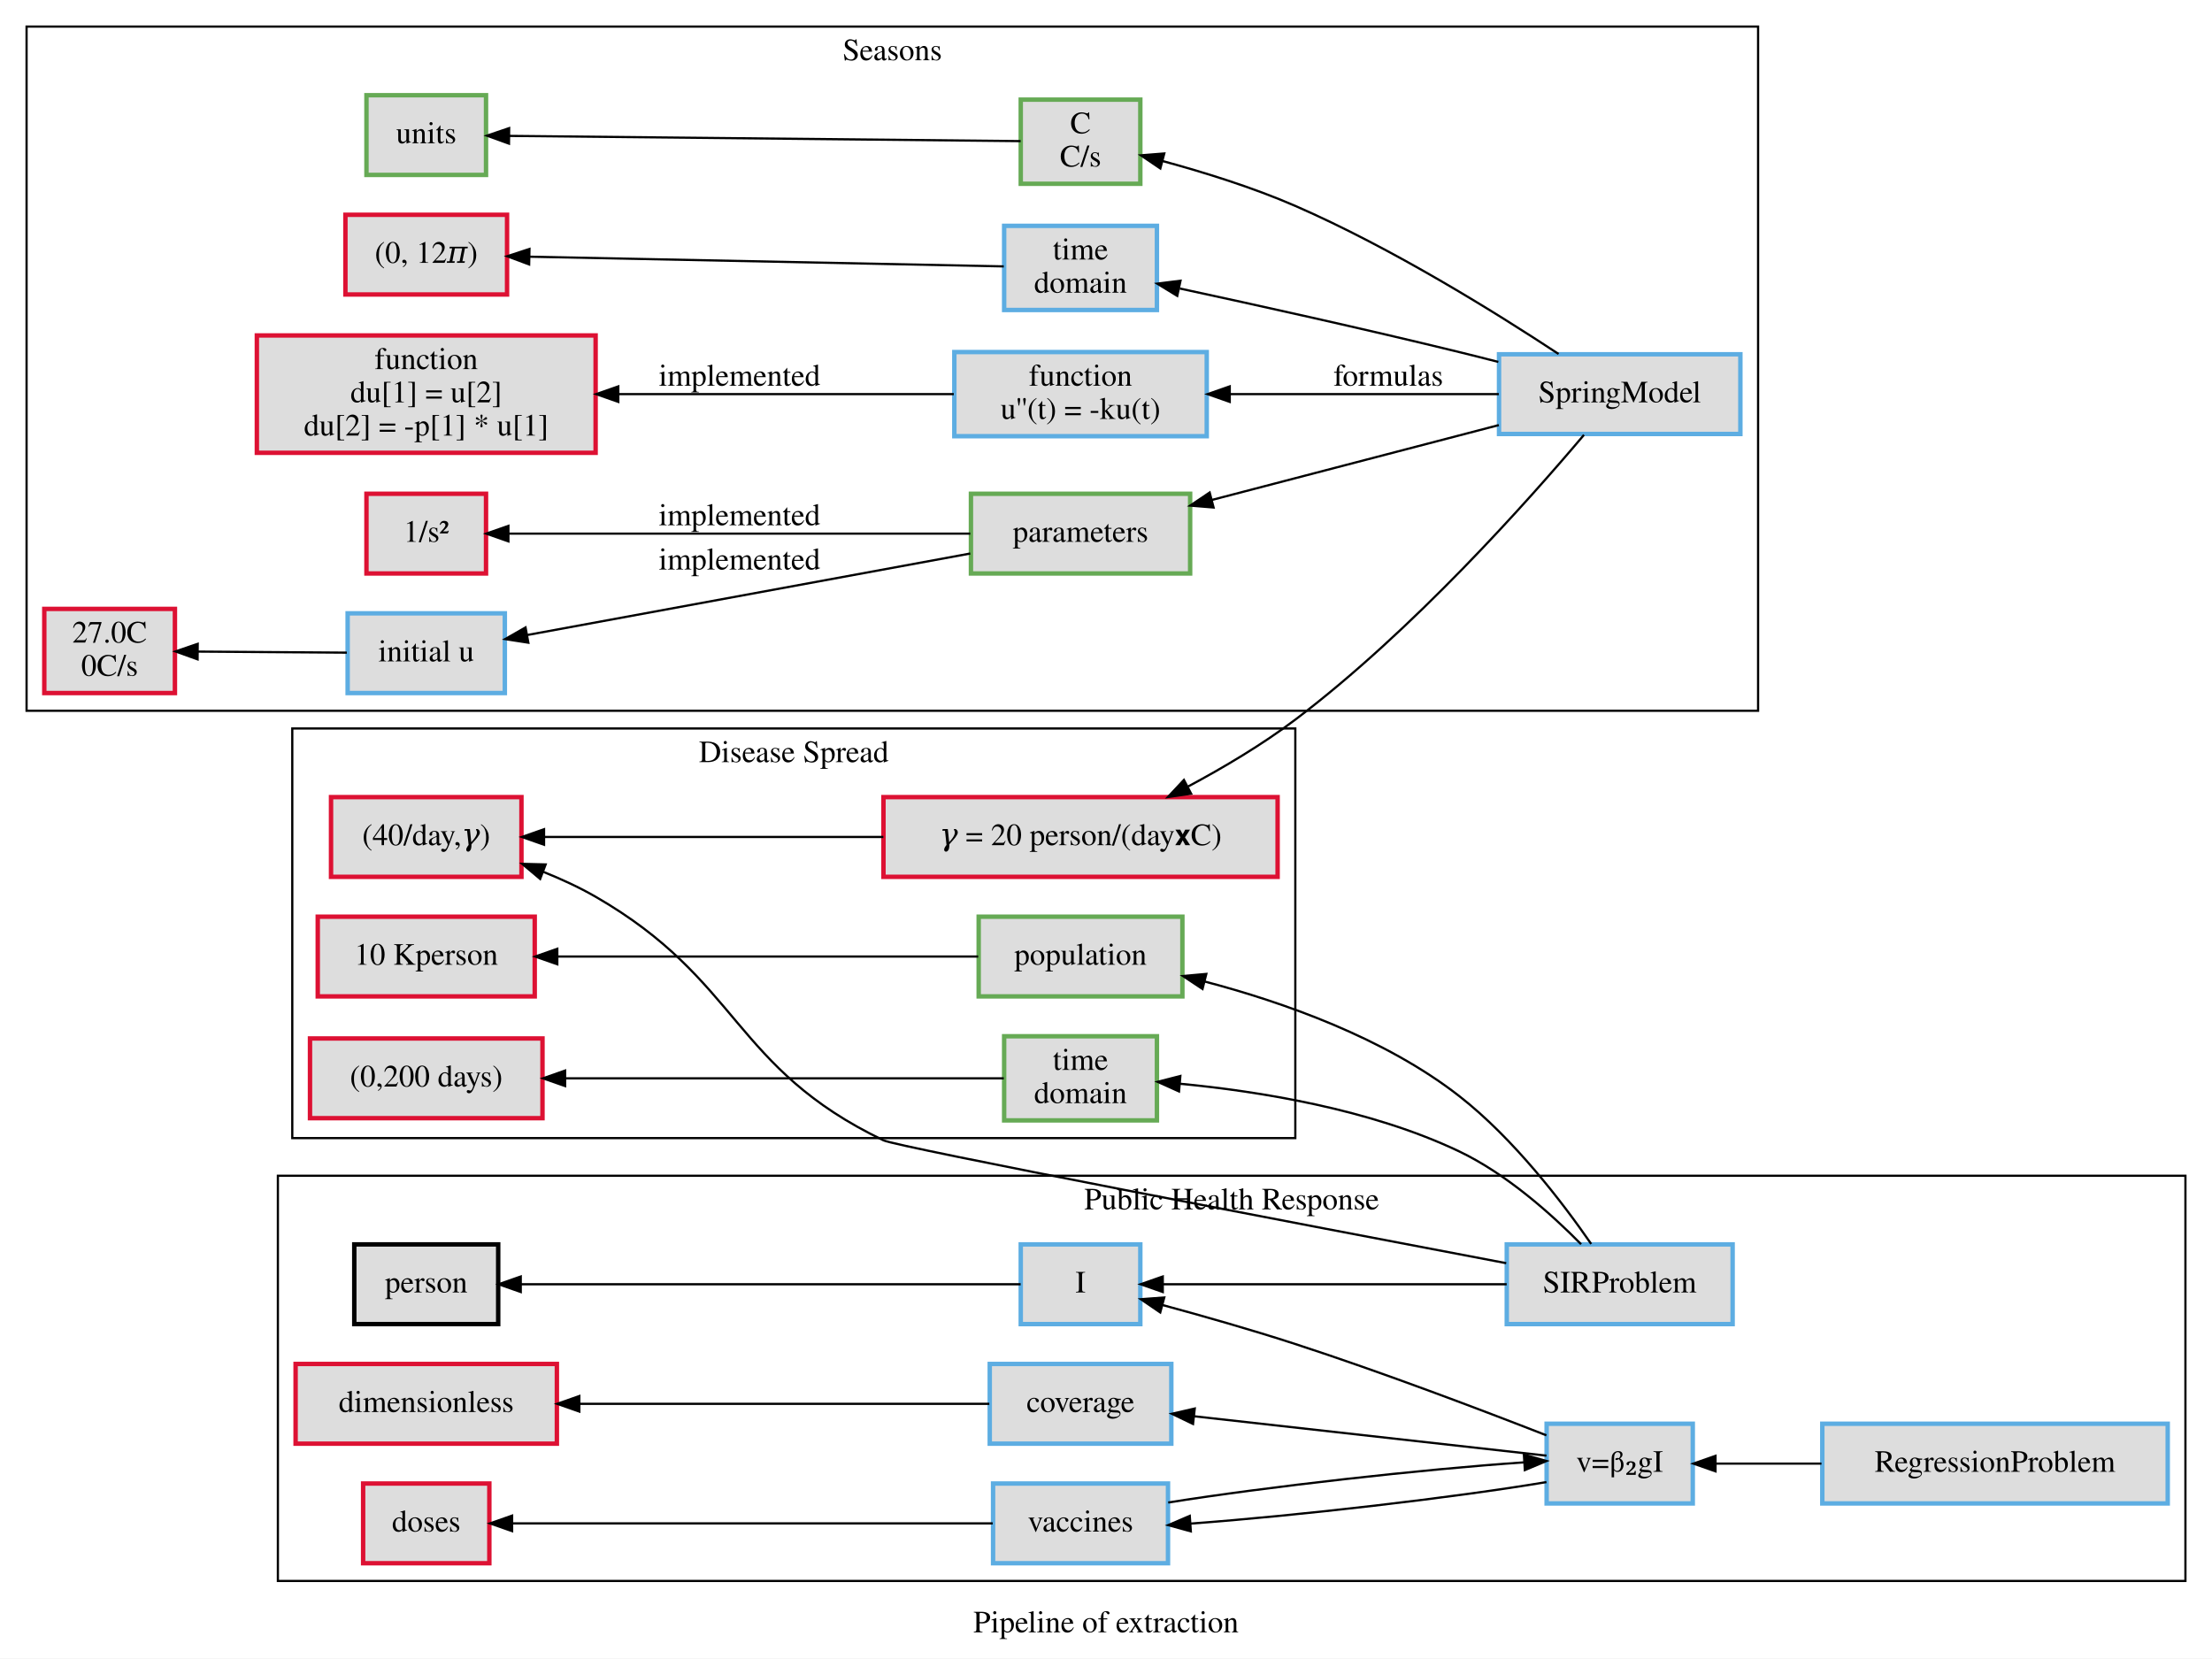
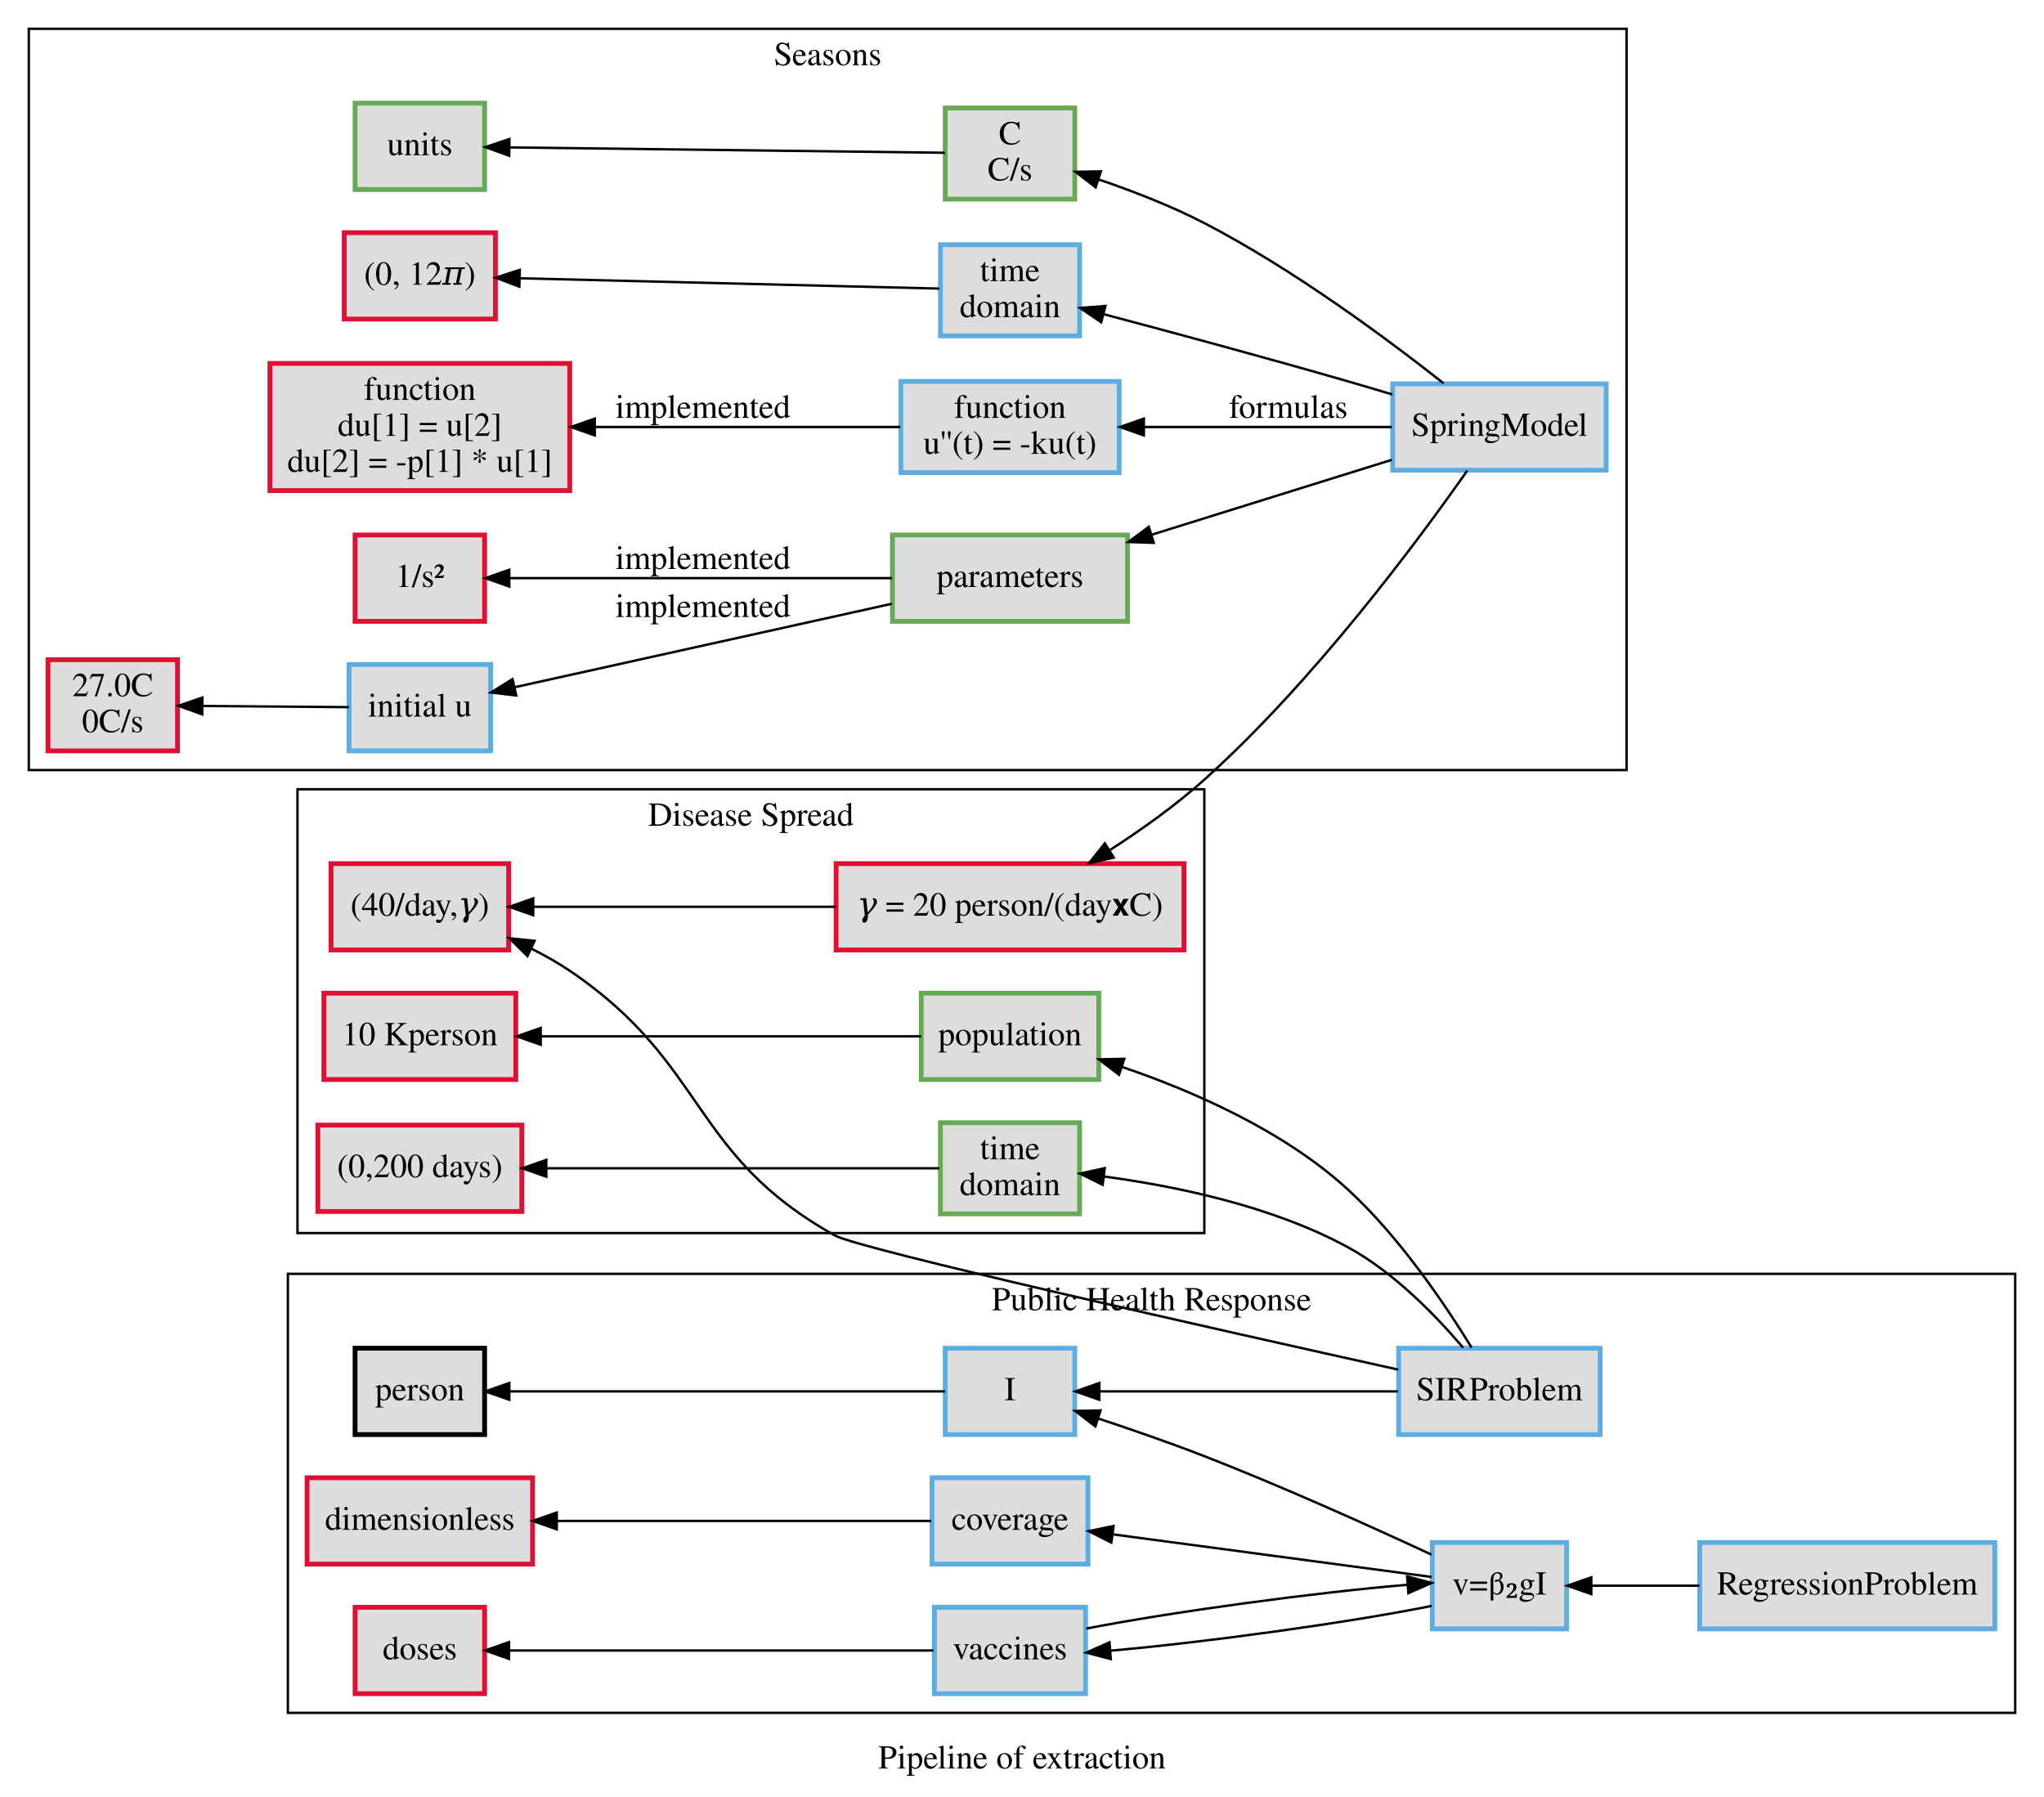
- <svg xmlns="http://www.w3.org/2000/svg" width="999pt" height="749pt" viewBox="0.00 0.00 999.00 749.00">
+ <svg xmlns="http://www.w3.org/2000/svg" width="852pt" height="749pt" viewBox="0.00 0.00 852.00 749.00">
  <g id="graph0" class="graph" transform="scale(1 1) rotate(0) translate(4 745)">
-     <polygon fill="white" stroke="none" points="-4,4 -4,-745 995,-745 995,4 -4,4" />
-     <text text-anchor="middle" x="495.5" y="-7.8" font-family="Times,serif" font-size="14.00">Pipeline of extraction</text>
+     <polygon fill="white" stroke="none" points="-4,4 -4,-745 848,-745 848,4 -4,4" />
+     <text text-anchor="middle" x="422" y="-7.8" font-family="Times,serif" font-size="14.00">Pipeline of extraction</text>
    <g id="clust5" class="cluster">
-       <polygon fill="none" stroke="black" points="121.5,-31 121.5,-214 983,-214 983,-31 121.5,-31" />
-       <text text-anchor="middle" x="552.25" y="-198.8" font-family="Times,serif" font-size="14.00">Public Health Response</text>
+       <polygon fill="none" stroke="black" points="116,-31 116,-214 836,-214 836,-31 116,-31" />
+       <text text-anchor="middle" x="476" y="-198.8" font-family="Times,serif" font-size="14.00">Public Health Response</text>
    </g>
    <g id="clust2" class="cluster">
-       <polygon fill="none" stroke="black" points="8,-424 8,-733 790,-733 790,-424 8,-424" />
-       <text text-anchor="middle" x="399" y="-717.8" font-family="Times,serif" font-size="14.00">Seasons</text>
+       <polygon fill="none" stroke="black" points="8,-424 8,-733 674,-733 674,-424 8,-424" />
+       <text text-anchor="middle" x="341" y="-717.8" font-family="Times,serif" font-size="14.00">Seasons</text>
    </g>
    <g id="clust3" class="cluster">
-       <polygon fill="none" stroke="black" points="128,-231 128,-416 581,-416 581,-231 128,-231" />
-       <text text-anchor="middle" x="354.5" y="-400.8" font-family="Times,serif" font-size="14.00">Disease Spread</text>
+       <polygon fill="none" stroke="black" points="120,-231 120,-416 498,-416 498,-231 120,-231" />
+       <text text-anchor="middle" x="309" y="-400.8" font-family="Times,serif" font-size="14.00">Disease Spread</text>
    </g>
    <g id="node1" class="node">
-       <polygon fill="#dddddd" stroke="#5dade2" stroke-width="2" points="224,-468 153,-468 153,-432 224,-432 224,-468" />
-       <text text-anchor="middle" x="188.5" y="-446.3" font-family="Times,serif" font-size="14.00">initial u</text>
+       <polygon fill="#dddddd" stroke="#5dade2" stroke-width="2" points="200.5,-468 141.5,-468 141.5,-432 200.5,-432 200.5,-468" />
+       <text text-anchor="middle" x="171" y="-446.3" font-family="Times,serif" font-size="14.00">initial u</text>
    </g>
    <g id="node5" class="node">
-       <polygon fill="#dddddd" stroke="#dd1133" stroke-width="2" points="75,-470 16,-470 16,-432 75,-432 75,-470" />
-       <text text-anchor="middle" x="45.5" y="-454.8" font-family="Times,serif" font-size="14.00">27.0C</text>
-       <text text-anchor="middle" x="45.5" y="-439.8" font-family="Times,serif" font-size="14.00">0C/s</text>
+       <polygon fill="#dddddd" stroke="#dd1133" stroke-width="2" points="70,-470 16,-470 16,-432 70,-432 70,-470" />
+       <text text-anchor="middle" x="43" y="-454.8" font-family="Times,serif" font-size="14.00">27.0C</text>
+       <text text-anchor="middle" x="43" y="-439.8" font-family="Times,serif" font-size="14.00">0C/s</text>
    </g>
    <g id="edge6" class="edge">
-       <path fill="none" stroke="black" d="M152.646,-450.247C132.275,-450.392 106.515,-450.574 85.474,-450.724" />
-       <polygon fill="black" stroke="black" points="85.237,-447.225 75.262,-450.796 85.287,-454.225 85.237,-447.225" />
+       <path fill="none" stroke="black" d="M141.409,-450.227C123.314,-450.371 99.756,-450.557 80.341,-450.712" />
+       <polygon fill="black" stroke="black" points="80.302,-447.212 70.33,-450.791 80.357,-454.211 80.302,-447.212" />
    </g>
    <g id="node2" class="node">
-       <polygon fill="#dddddd" stroke="#66aa55" stroke-width="2" points="533.5,-522 434.5,-522 434.5,-486 533.5,-486 533.5,-522" />
-       <text text-anchor="middle" x="484" y="-500.3" font-family="Times,serif" font-size="14.00">parameters</text>
+       <polygon fill="#dddddd" stroke="#66aa55" stroke-width="2" points="466,-522 368,-522 368,-486 466,-486 466,-522" />
+       <text text-anchor="middle" x="417" y="-500.3" font-family="Times,serif" font-size="14.00">parameters</text>
    </g>
    <g id="edge5" class="edge">
-       <path fill="none" stroke="black" d="M434.205,-495.022C378.464,-484.767 288.023,-468.127 234.099,-458.206" />
-       <polygon fill="black" stroke="black" points="234.615,-454.742 224.147,-456.374 233.348,-461.626 234.615,-454.742" />
-       <text text-anchor="middle" x="330" y="-487.8" font-family="Times,serif" font-size="14.00">implemented</text>
+       <path fill="none" stroke="black" d="M367.793,-493.331C321.732,-483.137 253.19,-467.968 210.619,-458.547" />
+       <polygon fill="black" stroke="black" points="211.166,-455.083 200.645,-456.34 209.653,-461.918 211.166,-455.083" />
+       <text text-anchor="middle" x="289" y="-487.8" font-family="Times,serif" font-size="14.00">implemented</text>
    </g>
    <g id="node6" class="node">
-       <polygon fill="#dddddd" stroke="#dd1133" stroke-width="2" points="215.5,-522 161.5,-522 161.5,-486 215.5,-486 215.5,-522" />
-       <text text-anchor="middle" x="188.5" y="-500.3" font-family="Times,serif" font-size="14.00">1/s²</text>
+       <polygon fill="#dddddd" stroke="#dd1133" stroke-width="2" points="198,-522 144,-522 144,-486 198,-486 198,-522" />
+       <text text-anchor="middle" x="171" y="-500.3" font-family="Times,serif" font-size="14.00">1/s²</text>
    </g>
    <g id="edge4" class="edge">
-       <path fill="none" stroke="black" d="M434.205,-504C375.493,-504 278.284,-504 225.799,-504" />
-       <polygon fill="black" stroke="black" points="225.615,-500.5 215.615,-504 225.615,-507.5 225.615,-500.5" />
-       <text text-anchor="middle" x="330" y="-507.8" font-family="Times,serif" font-size="14.00">implemented</text>
+       <path fill="none" stroke="black" d="M367.793,-504C320.933,-504 250.806,-504 208.428,-504" />
+       <polygon fill="black" stroke="black" points="208.282,-500.5 198.282,-504 208.282,-507.5 208.282,-500.5" />
+       <text text-anchor="middle" x="289" y="-507.8" font-family="Times,serif" font-size="14.00">implemented</text>
    </g>
    <g id="node3" class="node">
-       <polygon fill="#dddddd" stroke="#5dade2" stroke-width="2" points="541,-586 427,-586 427,-548 541,-548 541,-586" />
-       <text text-anchor="middle" x="484" y="-570.8" font-family="Times,serif" font-size="14.00">function</text>
-       <text text-anchor="middle" x="484" y="-555.8" font-family="Times,serif" font-size="14.00"> u''(t) = -ku(t)</text>
+       <polygon fill="#dddddd" stroke="#5dade2" stroke-width="2" points="462.5,-586 371.5,-586 371.5,-548 462.5,-548 462.5,-586" />
+       <text text-anchor="middle" x="417" y="-570.8" font-family="Times,serif" font-size="14.00">function</text>
+       <text text-anchor="middle" x="417" y="-555.8" font-family="Times,serif" font-size="14.00"> u''(t) = -ku(t)</text>
    </g>
    <g id="node4" class="node">
-       <polygon fill="#dddddd" stroke="#dd1133" stroke-width="2" points="265,-593.5 112,-593.5 112,-540.5 265,-540.5 265,-593.5" />
-       <text text-anchor="middle" x="188.5" y="-578.3" font-family="Times,serif" font-size="14.00">function</text>
-       <text text-anchor="middle" x="188.5" y="-563.3" font-family="Times,serif" font-size="14.00">du[1] = u[2]</text>
-       <text text-anchor="middle" x="188.5" y="-548.3" font-family="Times,serif" font-size="14.00">du[2] = -p[1] * u[1]</text>
+       <polygon fill="#dddddd" stroke="#dd1133" stroke-width="2" points="233.5,-593.5 108.5,-593.5 108.5,-540.5 233.5,-540.5 233.5,-593.5" />
+       <text text-anchor="middle" x="171" y="-578.3" font-family="Times,serif" font-size="14.00">function</text>
+       <text text-anchor="middle" x="171" y="-563.3" font-family="Times,serif" font-size="14.00">du[1] = u[2]</text>
+       <text text-anchor="middle" x="171" y="-548.3" font-family="Times,serif" font-size="14.00">du[2] = -p[1] * u[1]</text>
    </g>
    <g id="edge3" class="edge">
-       <path fill="none" stroke="black" d="M426.758,-567C383.946,-567 324.273,-567 275.484,-567" />
-       <polygon fill="black" stroke="black" points="275.248,-563.5 265.248,-567 275.248,-570.5 275.248,-563.5" />
-       <text text-anchor="middle" x="330" y="-570.8" font-family="Times,serif" font-size="14.00">implemented</text>
+       <path fill="none" stroke="black" d="M371.247,-567C335.659,-567 285.173,-567 243.927,-567" />
+       <polygon fill="black" stroke="black" points="243.926,-563.5 233.926,-567 243.926,-570.5 243.926,-563.5" />
+       <text text-anchor="middle" x="289" y="-570.8" font-family="Times,serif" font-size="14.00">implemented</text>
    </g>
    <g id="node7" class="node">
-       <polygon fill="#dddddd" stroke="#5dade2" stroke-width="2" points="782,-585 673,-585 673,-549 782,-549 782,-585" />
-       <text text-anchor="middle" x="727.5" y="-563.3" font-family="Times,serif" font-size="14.00">SpringModel</text>
+       <polygon fill="#dddddd" stroke="#5dade2" stroke-width="2" points="665.5,-585 576.5,-585 576.5,-549 665.5,-549 665.5,-585" />
+       <text text-anchor="middle" x="621" y="-563.3" font-family="Times,serif" font-size="14.00">SpringModel</text>
    </g>
    <g id="edge1" class="edge">
-       <path fill="none" stroke="black" d="M672.903,-553.018C634.472,-542.993 582.734,-529.496 543.277,-519.203" />
-       <polygon fill="black" stroke="black" points="544.086,-515.797 533.526,-516.659 542.319,-522.57 544.086,-515.797" />
+       <path fill="none" stroke="black" d="M576.169,-553.33C546.83,-544.18 507.895,-532.037 475.997,-522.088" />
+       <polygon fill="black" stroke="black" points="476.93,-518.713 466.342,-519.077 474.846,-525.396 476.93,-518.713" />
    </g>
    <g id="edge2" class="edge">
-       <path fill="none" stroke="black" d="M672.903,-567C637.059,-567 589.638,-567 551.403,-567" />
-       <polygon fill="black" stroke="black" points="551.388,-563.5 541.388,-567 551.388,-570.5 551.388,-563.5" />
-       <text text-anchor="middle" x="623" y="-570.8" font-family="Times,serif" font-size="14.00">formulas</text>
+       <path fill="none" stroke="black" d="M576.169,-567C545.91,-567 505.443,-567 473.016,-567" />
+       <polygon fill="black" stroke="black" points="472.793,-563.5 462.793,-567 472.793,-570.5 472.793,-563.5" />
+       <text text-anchor="middle" x="533" y="-570.8" font-family="Times,serif" font-size="14.00">formulas</text>
    </g>
    <g id="node8" class="node">
-       <polygon fill="#dddddd" stroke="#5dade2" stroke-width="2" points="518.5,-643 449.5,-643 449.5,-605 518.5,-605 518.5,-643" />
-       <text text-anchor="middle" x="484" y="-627.8" font-family="Times,serif" font-size="14.00">time</text>
-       <text text-anchor="middle" x="484" y="-612.8" font-family="Times,serif" font-size="14.00">domain</text>
+       <polygon fill="#dddddd" stroke="#5dade2" stroke-width="2" points="446,-643 388,-643 388,-605 446,-605 446,-643" />
+       <text text-anchor="middle" x="417" y="-627.8" font-family="Times,serif" font-size="14.00">time</text>
+       <text text-anchor="middle" x="417" y="-612.8" font-family="Times,serif" font-size="14.00">domain</text>
    </g>
    <g id="edge7" class="edge">
-       <path fill="none" stroke="black" d="M672.682,-581.547C666.724,-583.084 660.739,-584.597 655,-586 612.271,-596.449 563.217,-607.291 528.819,-614.707" />
-       <polygon fill="black" stroke="black" points="527.68,-611.372 518.638,-616.894 529.15,-618.216 527.68,-611.372" />
+       <path fill="none" stroke="black" d="M576.357,-580.568C570.203,-582.425 563.949,-584.282 558,-586 523.629,-595.928 484.295,-606.539 456.089,-614.018" />
+       <polygon fill="black" stroke="black" points="455.004,-610.684 446.231,-616.624 456.793,-617.452 455.004,-610.684" />
    </g>
    <g id="node11" class="node">
-       <polygon fill="#dddddd" stroke="#66aa55" stroke-width="2" points="511,-700 457,-700 457,-662 511,-662 511,-700" />
-       <text text-anchor="middle" x="484" y="-684.8" font-family="Times,serif" font-size="14.00">C</text>
-       <text text-anchor="middle" x="484" y="-669.8" font-family="Times,serif" font-size="14.00">C/s</text>
+       <polygon fill="#dddddd" stroke="#66aa55" stroke-width="2" points="444,-700 390,-700 390,-662 444,-662 444,-700" />
+       <text text-anchor="middle" x="417" y="-684.8" font-family="Times,serif" font-size="14.00">C</text>
+       <text text-anchor="middle" x="417" y="-669.8" font-family="Times,serif" font-size="14.00">C/s</text>
    </g>
    <g id="edge9" class="edge">
-       <path fill="none" stroke="black" d="M699.89,-585.132C671.459,-603.876 624.58,-633.005 581,-652 561.743,-660.394 539.313,-667.317 520.979,-672.292" />
-       <polygon fill="black" stroke="black" points="520.039,-668.92 511.261,-674.852 521.822,-675.689 520.039,-668.92" />
+       <path fill="none" stroke="black" d="M597.751,-585.181C574.122,-603.83 535.129,-632.758 498,-652 484.173,-659.166 468.169,-665.347 454.125,-670.14" />
+       <polygon fill="black" stroke="black" points="452.705,-666.923 444.304,-673.379 454.897,-673.571 452.705,-666.923" />
    </g>
    <g id="node16" class="node">
-       <polygon fill="#dddddd" stroke="#dd1133" stroke-width="2" points="573,-385 395,-385 395,-349 573,-349 573,-385" />
-       <text text-anchor="middle" x="484" y="-363.3" font-family="Times,serif" font-size="14.00">𝛾 = 20 person/(day𝘅C)</text>
+       <polygon fill="#dddddd" stroke="#dd1133" stroke-width="2" points="489.5,-385 344.5,-385 344.5,-349 489.5,-349 489.5,-385" />
+       <text text-anchor="middle" x="417" y="-363.3" font-family="Times,serif" font-size="14.00">𝛾 = 20 person/(day𝘅C)</text>
    </g>
    <g id="edge16" class="edge">
-       <path fill="none" stroke="black" d="M711.359,-548.597C686.375,-518.994 633.985,-460.069 581,-420 566.149,-408.769 548.633,-398.383 532.656,-389.837" />
-       <polygon fill="black" stroke="black" points="533.942,-386.559 523.459,-385.025 530.697,-392.762 533.942,-386.559" />
+       <path fill="none" stroke="black" d="M607.588,-548.809C587.037,-519.504 543.655,-460.989 498,-420 486,-409.227 471.637,-399.023 458.414,-390.498" />
+       <polygon fill="black" stroke="black" points="460.252,-387.52 449.925,-385.15 456.52,-393.442 460.252,-387.52" />
    </g>
    <g id="node9" class="node">
-       <polygon fill="#dddddd" stroke="#dd1133" stroke-width="2" points="225,-648 152,-648 152,-612 225,-612 225,-648" />
-       <text text-anchor="middle" x="188.5" y="-626.3" font-family="Times,serif" font-size="14.00">(0, 12𝜋)</text>
+       <polygon fill="#dddddd" stroke="#dd1133" stroke-width="2" points="202.5,-648 139.5,-648 139.5,-612 202.5,-612 202.5,-648" />
+       <text text-anchor="middle" x="171" y="-626.3" font-family="Times,serif" font-size="14.00">(0, 12𝜋)</text>
    </g>
    <g id="edge8" class="edge">
-       <path fill="none" stroke="black" d="M449.332,-624.688C396.634,-625.766 294.571,-627.852 235.256,-629.065" />
-       <polygon fill="black" stroke="black" points="234.98,-625.569 225.054,-629.273 235.123,-632.568 234.98,-625.569" />
+       <path fill="none" stroke="black" d="M387.533,-624.7C344.343,-625.762 262.068,-627.785 212.609,-629.001" />
+       <polygon fill="black" stroke="black" points="212.49,-625.503 202.579,-629.248 212.662,-632.501 212.49,-625.503" />
    </g>
    <g id="node10" class="node">
-       <polygon fill="#dddddd" stroke="#66aa55" stroke-width="2" points="215.5,-702 161.5,-702 161.5,-666 215.5,-666 215.5,-702" />
-       <text text-anchor="middle" x="188.5" y="-680.3" font-family="Times,serif" font-size="14.00">units</text>
+       <polygon fill="#dddddd" stroke="#66aa55" stroke-width="2" points="198,-702 144,-702 144,-666 198,-666 198,-702" />
+       <text text-anchor="middle" x="171" y="-680.3" font-family="Times,serif" font-size="14.00">units</text>
    </g>
    <g id="edge10" class="edge">
-       <path fill="none" stroke="black" d="M456.954,-681.266C404.544,-681.802 286.232,-683.011 226.087,-683.626" />
-       <polygon fill="black" stroke="black" points="225.873,-680.128 215.91,-683.73 225.945,-687.128 225.873,-680.128" />
+       <path fill="none" stroke="black" d="M389.888,-681.321C346.158,-681.859 258.027,-682.942 208.293,-683.554" />
+       <polygon fill="black" stroke="black" points="208.25,-680.054 198.293,-683.677 208.336,-687.053 208.25,-680.054" />
    </g>
    <g id="node12" class="node">
-       <polygon fill="#dddddd" stroke="#5dade2" stroke-width="2" points="778.5,-183 676.5,-183 676.5,-147 778.5,-147 778.5,-183" />
-       <text text-anchor="middle" x="727.5" y="-161.3" font-family="Times,serif" font-size="14.00">SIRProblem</text>
+       <polygon fill="#dddddd" stroke="#5dade2" stroke-width="2" points="663,-183 579,-183 579,-147 663,-147 663,-183" />
+       <text text-anchor="middle" x="621" y="-161.3" font-family="Times,serif" font-size="14.00">SIRProblem</text>
    </g>
    <g id="node15" class="node">
-       <polygon fill="#dddddd" stroke="#dd1133" stroke-width="2" points="231.5,-385 145.5,-385 145.5,-349 231.5,-349 231.5,-385" />
-       <text text-anchor="middle" x="188.5" y="-363.3" font-family="Times,serif" font-size="14.00">(40/day,𝛾)</text>
+       <polygon fill="#dddddd" stroke="#dd1133" stroke-width="2" points="208,-385 134,-385 134,-349 208,-349 208,-385" />
+       <text text-anchor="middle" x="171" y="-363.3" font-family="Times,serif" font-size="14.00">(40/day,𝛾)</text>
    </g>
    <g id="edge15" class="edge">
-       <path fill="none" stroke="black" d="M676.249,-174.517C585.118,-191.822 401.352,-226.948 395,-230 326.781,-262.78 330.574,-302.206 265,-340 257.632,-344.247 249.48,-348.004 241.339,-351.264" />
-       <polygon fill="black" stroke="black" points="239.948,-348.048 231.835,-354.862 242.426,-354.595 239.948,-348.048" />
+       <path fill="none" stroke="black" d="M578.81,-174.078C504.41,-190.562 354.321,-224.249 344,-230 283.603,-263.652 291.139,-301.072 234,-340 228.843,-343.514 223.154,-346.732 217.377,-349.627" />
+       <polygon fill="black" stroke="black" points="215.846,-346.479 208.289,-353.905 218.828,-352.812 215.846,-346.479" />
    </g>
    <g id="node17" class="node">
-       <polygon fill="#dddddd" stroke="#66aa55" stroke-width="2" points="518.5,-277 449.5,-277 449.5,-239 518.5,-239 518.5,-277" />
-       <text text-anchor="middle" x="484" y="-261.8" font-family="Times,serif" font-size="14.00">time</text>
-       <text text-anchor="middle" x="484" y="-246.8" font-family="Times,serif" font-size="14.00">domain</text>
+       <polygon fill="#dddddd" stroke="#66aa55" stroke-width="2" points="446,-277 388,-277 388,-239 446,-239 446,-277" />
+       <text text-anchor="middle" x="417" y="-261.8" font-family="Times,serif" font-size="14.00">time</text>
+       <text text-anchor="middle" x="417" y="-246.8" font-family="Times,serif" font-size="14.00">domain</text>
    </g>
    <g id="edge13" class="edge">
-       <path fill="none" stroke="black" d="M710.07,-183.073C696.608,-196.733 676.355,-214.817 655,-225 614.864,-244.139 564.361,-252.178 528.867,-255.555" />
-       <polygon fill="black" stroke="black" points="528.48,-252.075 518.819,-256.425 529.084,-259.049 528.48,-252.075" />
+       <path fill="none" stroke="black" d="M605.888,-183.183C594.417,-196.717 577.058,-214.582 558,-225 526.288,-242.335 485.687,-250.616 456.383,-254.541" />
+       <polygon fill="black" stroke="black" points="455.634,-251.106 446.135,-255.798 456.487,-258.054 455.634,-251.106" />
    </g>
    <g id="node18" class="node">
-       <polygon fill="#dddddd" stroke="#66aa55" stroke-width="2" points="530,-331 438,-331 438,-295 530,-295 530,-331" />
-       <text text-anchor="middle" x="484" y="-309.3" font-family="Times,serif" font-size="14.00">population</text>
+       <polygon fill="#dddddd" stroke="#66aa55" stroke-width="2" points="454,-331 380,-331 380,-295 454,-295 454,-331" />
+       <text text-anchor="middle" x="417" y="-309.3" font-family="Times,serif" font-size="14.00">population</text>
    </g>
    <g id="edge11" class="edge">
-       <path fill="none" stroke="black" d="M714.625,-183.196C701.726,-201.858 679.638,-230.795 655,-250 621.304,-276.266 575.547,-292.39 539.992,-301.743" />
-       <polygon fill="black" stroke="black" points="539.091,-298.36 530.253,-304.204 540.806,-305.147 539.091,-298.36" />
+       <path fill="none" stroke="black" d="M609.387,-183.294C598.225,-201.461 579.342,-229.364 558,-249 531.23,-273.629 493.349,-290.161 463.741,-300.243" />
+       <polygon fill="black" stroke="black" points="462.459,-296.979 454.045,-303.417 464.637,-303.632 462.459,-296.979" />
    </g>
    <g id="node25" class="node">
-       <polygon fill="#dddddd" stroke="#5dade2" stroke-width="2" points="511,-183 457,-183 457,-147 511,-147 511,-183" />
-       <text text-anchor="middle" x="484" y="-161.3" font-family="Times,serif" font-size="14.00">I</text>
+       <polygon fill="#dddddd" stroke="#5dade2" stroke-width="2" points="444,-183 390,-183 390,-147 444,-147 444,-183" />
+       <text text-anchor="middle" x="417" y="-161.3" font-family="Times,serif" font-size="14.00">I</text>
    </g>
    <g id="edge26" class="edge">
-       <path fill="none" stroke="black" d="M676.461,-165C630.199,-165 562.555,-165 521.285,-165" />
-       <polygon fill="black" stroke="black" points="521.139,-161.5 511.139,-165 521.139,-168.5 521.139,-161.5" />
+       <path fill="none" stroke="black" d="M578.635,-165C542.128,-165 489.426,-165 454.469,-165" />
+       <polygon fill="black" stroke="black" points="454.228,-161.5 444.228,-165 454.228,-168.5 454.228,-161.5" />
    </g>
    <g id="node13" class="node">
-       <polygon fill="#dddddd" stroke="#dd1133" stroke-width="2" points="237.5,-331 139.5,-331 139.5,-295 237.5,-295 237.5,-331" />
-       <text text-anchor="middle" x="188.5" y="-309.3" font-family="Times,serif" font-size="14.00">10 Kperson</text>
+       <polygon fill="#dddddd" stroke="#dd1133" stroke-width="2" points="211,-331 131,-331 131,-295 211,-295 211,-331" />
+       <text text-anchor="middle" x="171" y="-309.3" font-family="Times,serif" font-size="14.00">10 Kperson</text>
    </g>
    <g id="node14" class="node">
-       <polygon fill="#dddddd" stroke="#dd1133" stroke-width="2" points="241,-276 136,-276 136,-240 241,-240 241,-276" />
-       <text text-anchor="middle" x="188.5" y="-254.3" font-family="Times,serif" font-size="14.00">(0,200 days)</text>
+       <polygon fill="#dddddd" stroke="#dd1133" stroke-width="2" points="213.5,-276 128.5,-276 128.5,-240 213.5,-240 213.5,-276" />
+       <text text-anchor="middle" x="171" y="-254.3" font-family="Times,serif" font-size="14.00">(0,200 days)</text>
    </g>
    <g id="edge17" class="edge">
-       <path fill="none" stroke="black" d="M394.94,-367C345.023,-367 284.26,-367 241.816,-367" />
-       <polygon fill="black" stroke="black" points="241.708,-363.5 231.708,-367 241.708,-370.5 241.708,-363.5" />
+       <path fill="none" stroke="black" d="M344.441,-367C303.741,-367 253.951,-367 218.355,-367" />
+       <polygon fill="black" stroke="black" points="218.25,-363.5 208.25,-367 218.25,-370.5 218.25,-363.5" />
    </g>
    <g id="edge14" class="edge">
-       <path fill="none" stroke="black" d="M449.332,-258C401.15,-258 311.704,-258 251.392,-258" />
-       <polygon fill="black" stroke="black" points="251.231,-254.5 241.23,-258 251.23,-261.5 251.231,-254.5" />
+       <path fill="none" stroke="black" d="M387.533,-258C347.511,-258 273.93,-258 223.997,-258" />
+       <polygon fill="black" stroke="black" points="223.721,-254.5 213.721,-258 223.721,-261.5 223.721,-254.5" />
    </g>
    <g id="edge12" class="edge">
-       <path fill="none" stroke="black" d="M437.784,-313C386.77,-313 303.648,-313 247.795,-313" />
-       <polygon fill="black" stroke="black" points="247.697,-309.5 237.697,-313 247.697,-316.5 247.697,-309.5" />
+       <path fill="none" stroke="black" d="M379.997,-313C338.094,-313 268.653,-313 221.648,-313" />
+       <polygon fill="black" stroke="black" points="221.389,-309.5 211.389,-313 221.389,-316.5 221.389,-309.5" />
    </g>
    <g id="node19" class="node">
-       <polygon fill="#dddddd" stroke="black" stroke-width="2" points="221,-183 156,-183 156,-147 221,-147 221,-183" />
-       <text text-anchor="middle" x="188.5" y="-161.3" font-family="Times,serif" font-size="14.00">person</text>
+       <polygon fill="#dddddd" stroke="black" stroke-width="2" points="198,-183 144,-183 144,-147 198,-147 198,-183" />
+       <text text-anchor="middle" x="171" y="-161.3" font-family="Times,serif" font-size="14.00">person</text>
    </g>
    <g id="node20" class="node">
-       <polygon fill="#dddddd" stroke="#dd1133" stroke-width="2" points="217,-75 160,-75 160,-39 217,-39 217,-75" />
-       <text text-anchor="middle" x="188.5" y="-53.3" font-family="Times,serif" font-size="14.00">doses</text>
+       <polygon fill="#dddddd" stroke="#dd1133" stroke-width="2" points="198,-75 144,-75 144,-39 198,-39 198,-75" />
+       <text text-anchor="middle" x="171" y="-53.3" font-family="Times,serif" font-size="14.00">doses</text>
    </g>
    <g id="node21" class="node">
-       <polygon fill="#dddddd" stroke="#dd1133" stroke-width="2" points="247.5,-129 129.5,-129 129.5,-93 247.5,-93 247.5,-129" />
-       <text text-anchor="middle" x="188.5" y="-107.3" font-family="Times,serif" font-size="14.00">dimensionless</text>
+       <polygon fill="#dddddd" stroke="#dd1133" stroke-width="2" points="218,-129 124,-129 124,-93 218,-93 218,-129" />
+       <text text-anchor="middle" x="171" y="-107.3" font-family="Times,serif" font-size="14.00">dimensionless</text>
    </g>
    <g id="node22" class="node">
-       <polygon fill="#dddddd" stroke="#5dade2" stroke-width="2" points="975,-102 819,-102 819,-66 975,-66 975,-102" />
-       <text text-anchor="middle" x="897" y="-80.3" font-family="Times,serif" font-size="14.00">RegressionProblem</text>
+       <polygon fill="#dddddd" stroke="#5dade2" stroke-width="2" points="827.5,-102 704.5,-102 704.5,-66 827.5,-66 827.5,-102" />
+       <text text-anchor="middle" x="766" y="-80.3" font-family="Times,serif" font-size="14.00">RegressionProblem</text>
    </g>
    <g id="node26" class="node">
-       <polygon fill="#dddddd" stroke="#5dade2" stroke-width="2" points="760.5,-102 694.5,-102 694.5,-66 760.5,-66 760.5,-102" />
-       <text text-anchor="middle" x="727.5" y="-80.3" font-family="Times,serif" font-size="14.00">v=β₂gI</text>
+       <polygon fill="#dddddd" stroke="#5dade2" stroke-width="2" points="649,-102 593,-102 593,-66 649,-66 649,-102" />
+       <text text-anchor="middle" x="621" y="-80.3" font-family="Times,serif" font-size="14.00">v=β₂gI</text>
    </g>
    <g id="edge20" class="edge">
-       <path fill="none" stroke="black" d="M818.624,-84C802.207,-84 785.462,-84 770.932,-84" />
-       <polygon fill="black" stroke="black" points="770.779,-80.5 760.779,-84 770.779,-87.5 770.779,-80.5" />
+       <path fill="none" stroke="black" d="M704.355,-84C689.069,-84 673.105,-84 659.346,-84" />
+       <polygon fill="black" stroke="black" points="659.302,-80.5 649.302,-84 659.302,-87.5 659.302,-80.5" />
    </g>
    <g id="node23" class="node">
-       <polygon fill="#dddddd" stroke="#5dade2" stroke-width="2" points="523.5,-75 444.5,-75 444.5,-39 523.5,-39 523.5,-75" />
-       <text text-anchor="middle" x="484" y="-53.3" font-family="Times,serif" font-size="14.00">vaccines</text>
+       <polygon fill="#dddddd" stroke="#5dade2" stroke-width="2" points="448.5,-75 385.5,-75 385.5,-39 448.5,-39 448.5,-75" />
+       <text text-anchor="middle" x="417" y="-53.3" font-family="Times,serif" font-size="14.00">vaccines</text>
    </g>
    <g id="edge19" class="edge">
-       <path fill="none" stroke="black" d="M444.328,-57C387.881,-57 283.563,-57 227.499,-57" />
-       <polygon fill="black" stroke="black" points="227.286,-53.5 217.286,-57 227.286,-60.5 227.286,-53.5" />
+       <path fill="none" stroke="black" d="M385.097,-57C340.032,-57 256.439,-57 208.437,-57" />
+       <polygon fill="black" stroke="black" points="208.188,-53.5 198.188,-57 208.188,-60.5 208.188,-53.5" />
    </g>
    <g id="edge18" class="edge">
-       <path fill="none" stroke="black" d="M523.592,-66.419C567.505,-73.466 638.989,-81.513 684.335,-84.557" />
-       <polygon fill="black" stroke="black" points="684.236,-88.058 694.431,-85.175 684.663,-81.071 684.236,-88.058" />
+       <path fill="none" stroke="black" d="M448.769,-66.127C484.643,-73.104 543.927,-81.153 582.472,-84.372" />
+       <polygon fill="black" stroke="black" points="582.523,-87.886 592.757,-85.147 583.049,-80.906 582.523,-87.886" />
    </g>
    <g id="node24" class="node">
-       <polygon fill="#dddddd" stroke="#5dade2" stroke-width="2" points="525,-129 443,-129 443,-93 525,-93 525,-129" />
-       <text text-anchor="middle" x="484" y="-107.3" font-family="Times,serif" font-size="14.00">coverage</text>
+       <polygon fill="#dddddd" stroke="#5dade2" stroke-width="2" points="449.5,-129 384.5,-129 384.5,-93 449.5,-93 449.5,-129" />
+       <text text-anchor="middle" x="417" y="-107.3" font-family="Times,serif" font-size="14.00">coverage</text>
    </g>
    <g id="edge25" class="edge">
-       <path fill="none" stroke="black" d="M442.805,-111C395.19,-111 315.102,-111 257.721,-111" />
-       <polygon fill="black" stroke="black" points="257.643,-107.5 247.643,-111 257.643,-114.5 257.643,-107.5" />
+       <path fill="none" stroke="black" d="M384.101,-111C344.545,-111 276.435,-111 228.076,-111" />
+       <polygon fill="black" stroke="black" points="228.074,-107.5 218.074,-111 228.074,-114.5 228.074,-107.5" />
    </g>
    <g id="edge24" class="edge">
-       <path fill="none" stroke="black" d="M456.954,-165C406.027,-165 292.875,-165 231.33,-165" />
-       <polygon fill="black" stroke="black" points="231.189,-161.5 221.189,-165 231.188,-168.5 231.189,-161.5" />
+       <path fill="none" stroke="black" d="M389.888,-165C346.25,-165 258.395,-165 208.606,-165" />
+       <polygon fill="black" stroke="black" points="208.293,-161.5 198.293,-165 208.293,-168.5 208.293,-161.5" />
    </g>
    <g id="edge21" class="edge">
-       <path fill="none" stroke="black" d="M694.431,-75.655C653.311,-68.698 581.612,-60.42 533.727,-56.905" />
-       <polygon fill="black" stroke="black" points="533.808,-53.402 523.592,-56.21 533.329,-60.386 533.808,-53.402" />
+       <path fill="none" stroke="black" d="M592.757,-75.57C558.355,-68.642 498.851,-60.434 458.961,-56.922" />
+       <polygon fill="black" stroke="black" points="459.018,-53.416 448.769,-56.098 458.454,-60.393 459.018,-53.416" />
    </g>
    <g id="edge22" class="edge">
-       <path fill="none" stroke="black" d="M694.431,-87.585C653.789,-92.129 583.275,-100.013 535.407,-105.364" />
-       <polygon fill="black" stroke="black" points="534.805,-101.91 525.256,-106.499 535.583,-108.866 534.805,-101.91" />
+       <path fill="none" stroke="black" d="M592.757,-87.641C558.579,-92.21 499.625,-100.09 459.743,-105.421" />
+       <polygon fill="black" stroke="black" points="459.238,-101.957 449.79,-106.751 460.166,-108.895 459.238,-101.957" />
    </g>
    <g id="edge23" class="edge">
-       <path fill="none" stroke="black" d="M694.402,-96.768C665.094,-108.222 620.455,-125.154 581,-138 561.367,-144.392 539.192,-150.689 521.105,-155.591" />
-       <polygon fill="black" stroke="black" points="520.001,-152.263 511.249,-158.234 521.815,-159.024 520.001,-152.263" />
+       <path fill="none" stroke="black" d="M592.683,-96.949C568.154,-108.37 531.026,-125.148 498,-138 483.71,-143.561 467.74,-149.085 453.849,-153.675" />
+       <polygon fill="black" stroke="black" points="452.577,-150.408 444.156,-156.839 454.749,-157.063 452.577,-150.408" />
    </g>
  </g>
</svg>
